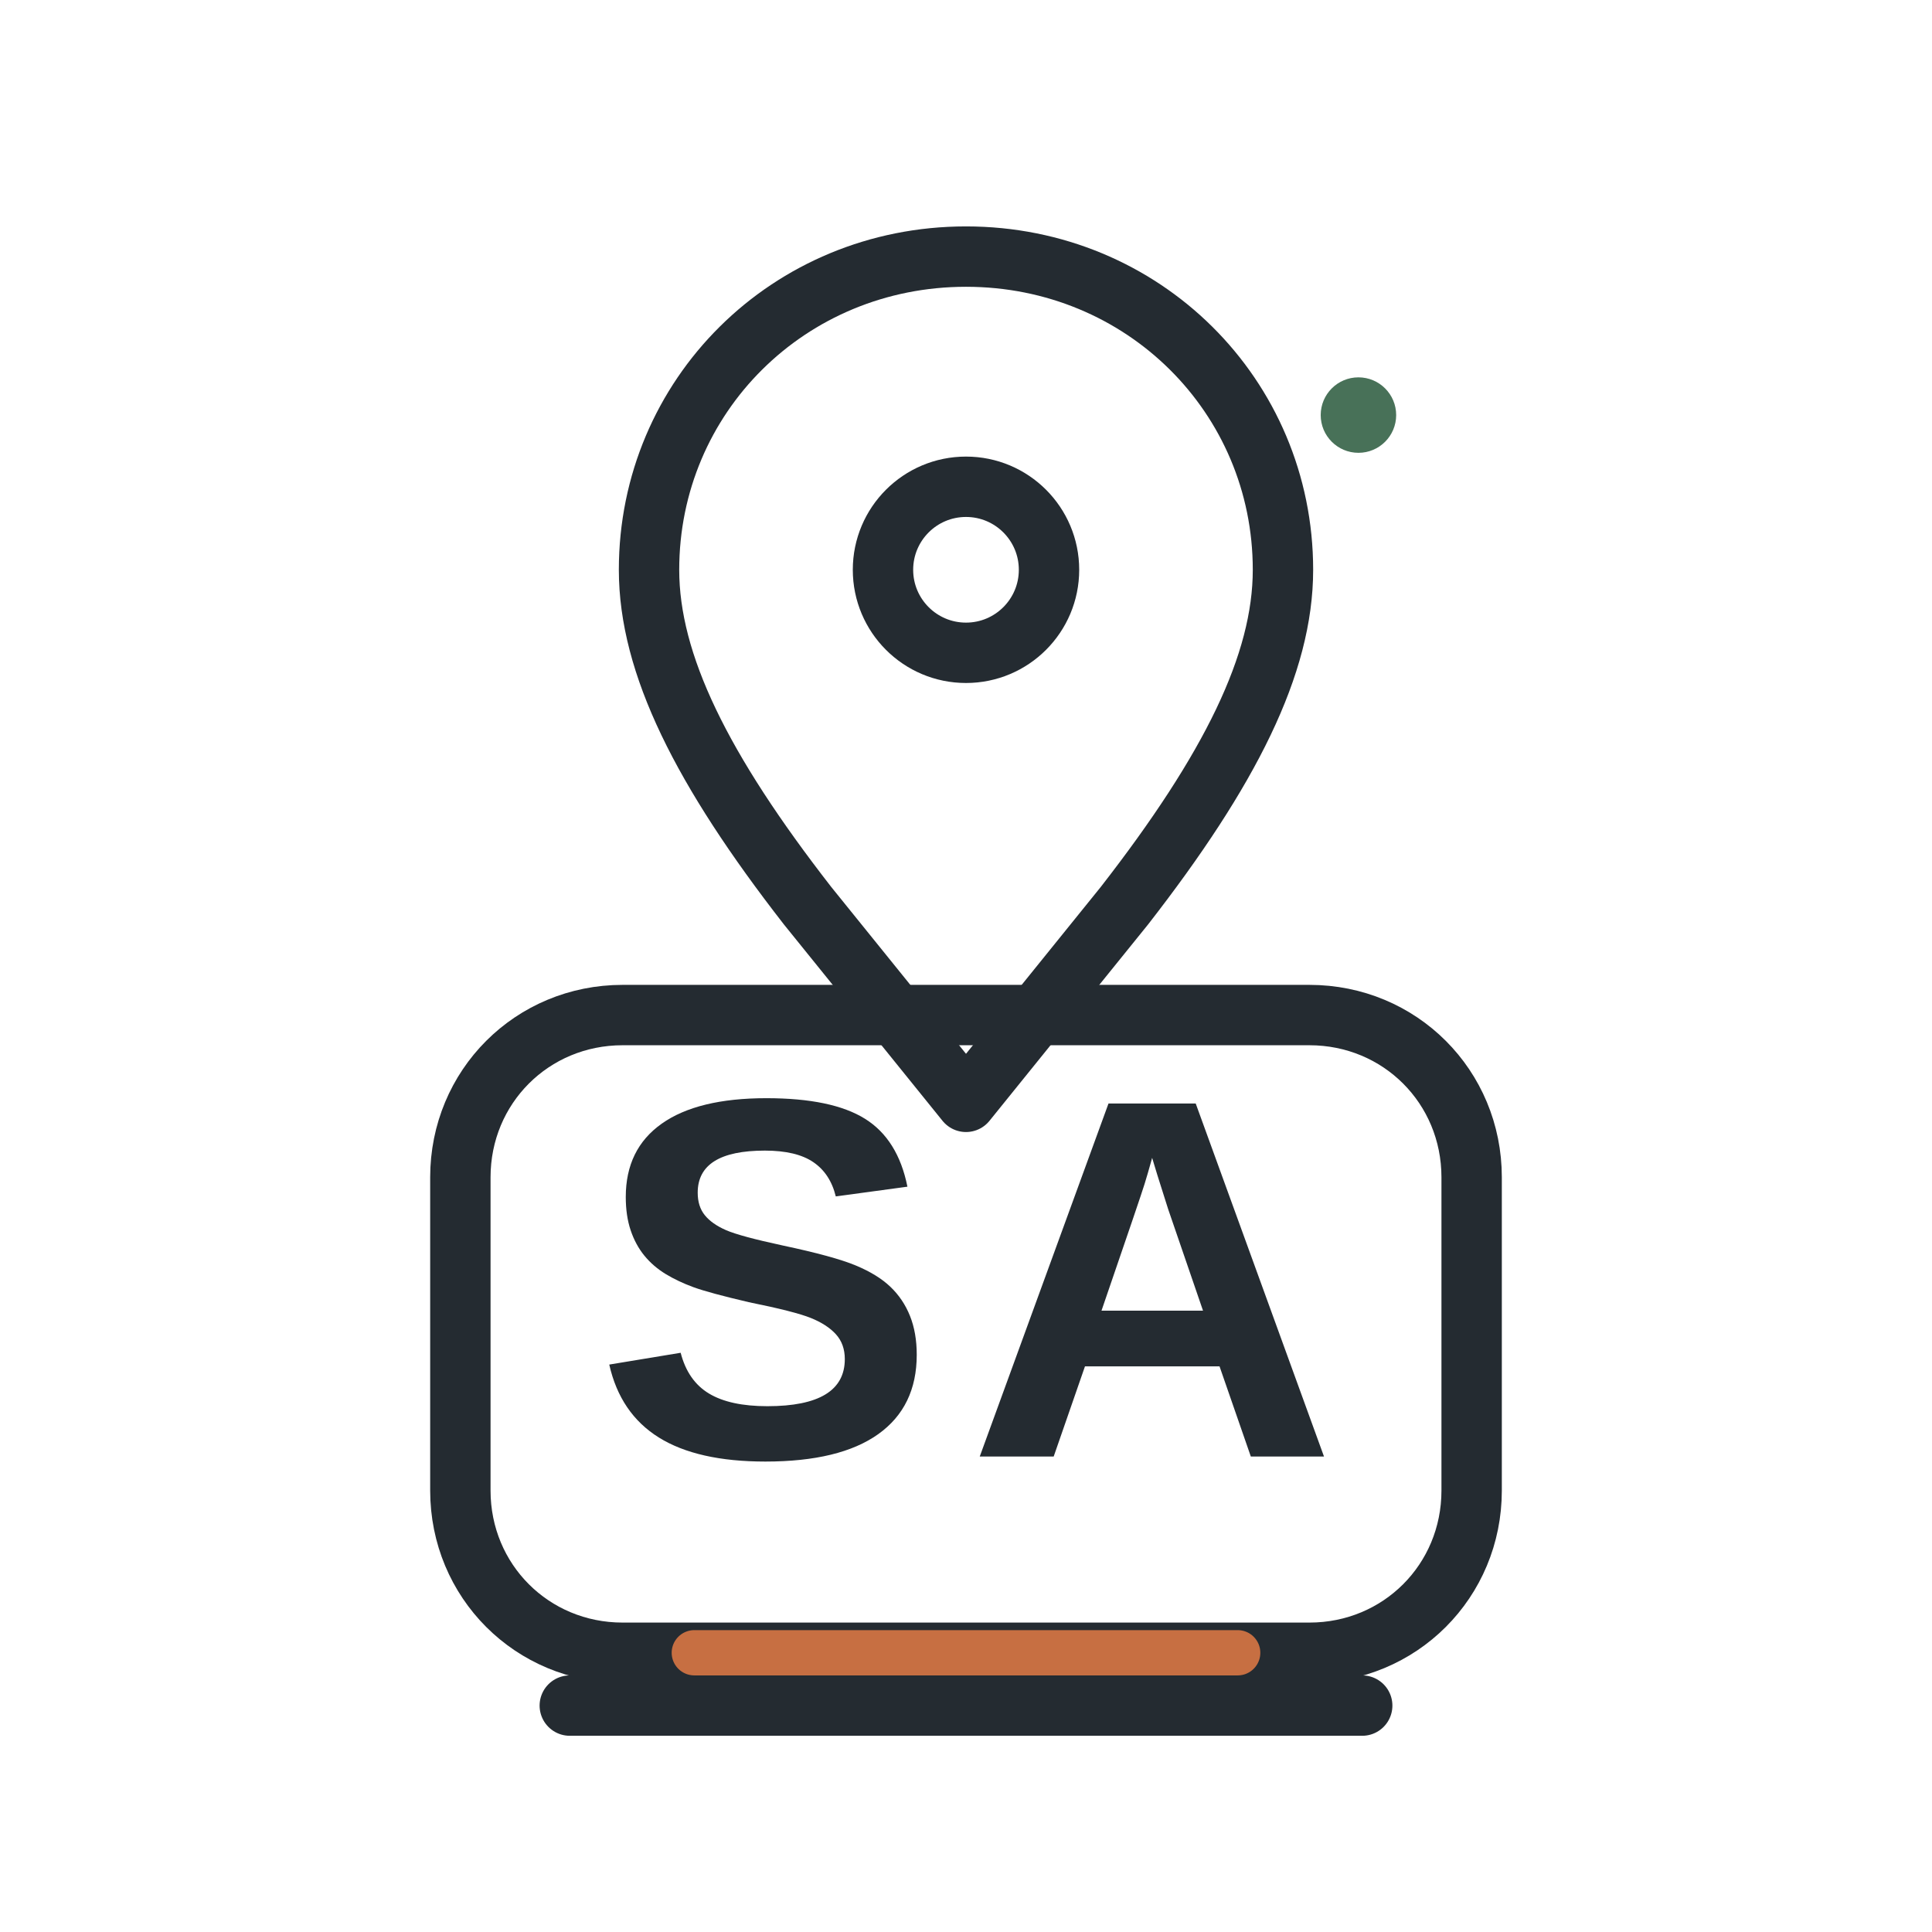
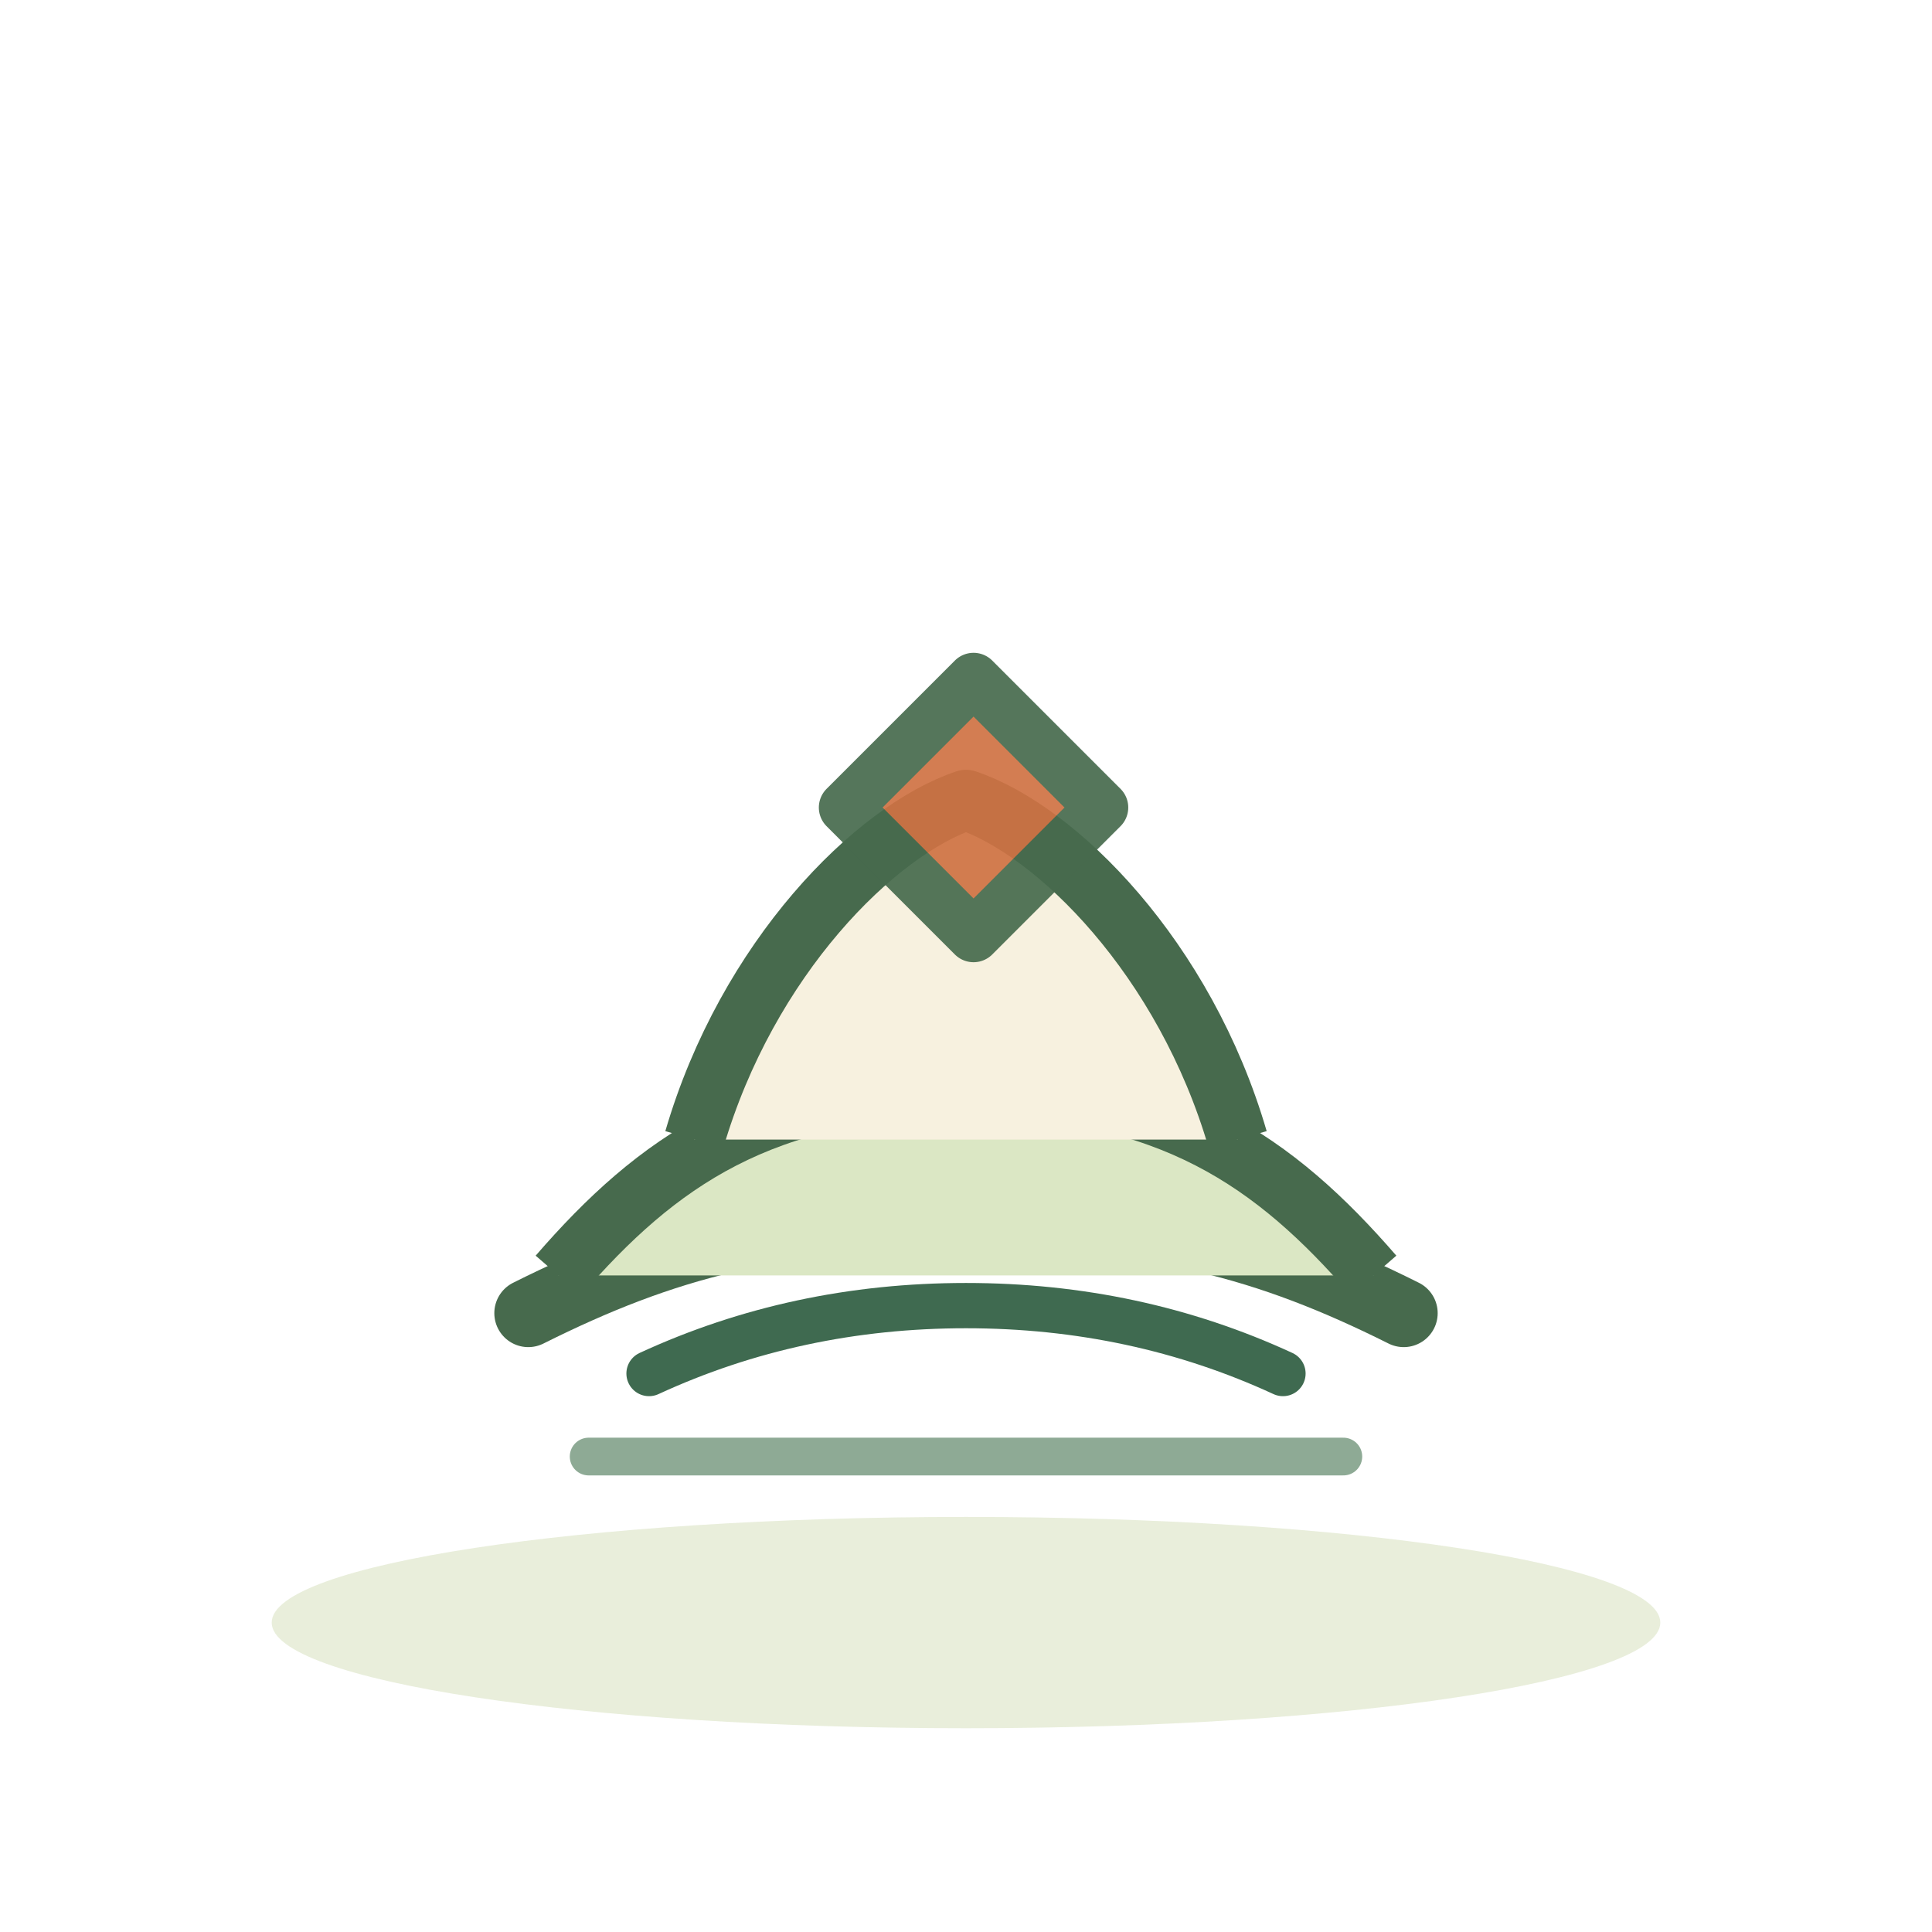
<svg xmlns="http://www.w3.org/2000/svg" viewBox="0 0 512 512" fill="none">
-   <g stroke="#242b31" stroke-width="16" stroke-linecap="round" stroke-linejoin="round">
-     <path d="M256 68c-47 0-84 37-84 83 0 25 14 53 42 89l42 52 42-52c28-36 42-64 42-89 0-46-37-83-84-83Z" />
-     <circle cx="256" cy="151" r="22" />
-     <path d="M122 312c0-24 19-43 43-43h182c24 0 43 19 43 43v83c0 24-19 43-43 43H165c-24 0-43-19-43-43Z" />
-     <path d="M151 452h210" />
-   </g>
-   <path d="M184 438h144" stroke="#cf7243" stroke-width="12" stroke-linecap="round" opacity="0.95" />
-   <circle cx="360" cy="110" r="10" fill="#3f6a50" opacity="0.95" />
-   <text x="256" y="386" fill="#242b31" font-family="Avenir Next, Segoe UI, Helvetica Neue, Arial, sans-serif" font-size="136" font-weight="800" letter-spacing="8" text-anchor="middle">SA</text>
+   <defs>
+     <linearGradient id="bg" x1="92" y1="70" x2="420" y2="446" gradientUnits="userSpaceOnUse">
+       <stop offset="0" stop-color="#f7f1df" />
+       <stop offset="1" stop-color="#eef3de" />
+     </linearGradient>
+     <linearGradient id="sage" x1="124" y1="124" x2="376" y2="388" gradientUnits="userSpaceOnUse">
+       <stop offset="0" stop-color="#dfe9c8" />
+       <stop offset="1" stop-color="#b9d09f" />
+     </linearGradient>
+     <linearGradient id="green" x1="142" y1="100" x2="384" y2="414" gradientUnits="userSpaceOnUse">
+       <stop offset="0" stop-color="#5f8258" />
+       <stop offset="1" stop-color="#476a4d" />
+     </linearGradient>
+     <linearGradient id="orange" x1="180" y1="112" x2="386" y2="388" gradientUnits="userSpaceOnUse">
+       <stop offset="0" stop-color="#f6b46b" />
+       <stop offset="1" stop-color="#cf7243" />
+     </linearGradient>
+   </defs>
+   <ellipse cx="256" cy="430" rx="184" ry="28" fill="#dfe7cc" opacity="0.7" />
+   <path d="M140 348c36-18 66-26 116-26s80 8 116 26" stroke="#476a4d" stroke-width="18" stroke-linecap="round" />
+   <path d="M148 338c26-30 54-50 108-50s82 20 108 50" fill="#dbe7c4" stroke="#476a4d" stroke-width="16" stroke-linejoin="round" />
+   <path d="M184 302c14-48 48-82 72-90 24 8 58 42 72 90" fill="#f7f1df" stroke="#476a4d" stroke-width="16" stroke-linejoin="round" />
+   <path d="M258 180l34 34-34 34-34-34 34-34Z" fill="#cf7243" opacity="0.92" stroke="#476a4d" stroke-width="14" stroke-linejoin="round" />
+   <path d="M172 364c26-12 54-18 84-18s58 6 84 18" stroke="#3f6a50" stroke-width="12" stroke-linecap="round" />
+   <path d="M156 386h200" stroke="#82a18a" stroke-width="10" stroke-linecap="round" opacity="0.9" />
</svg>
